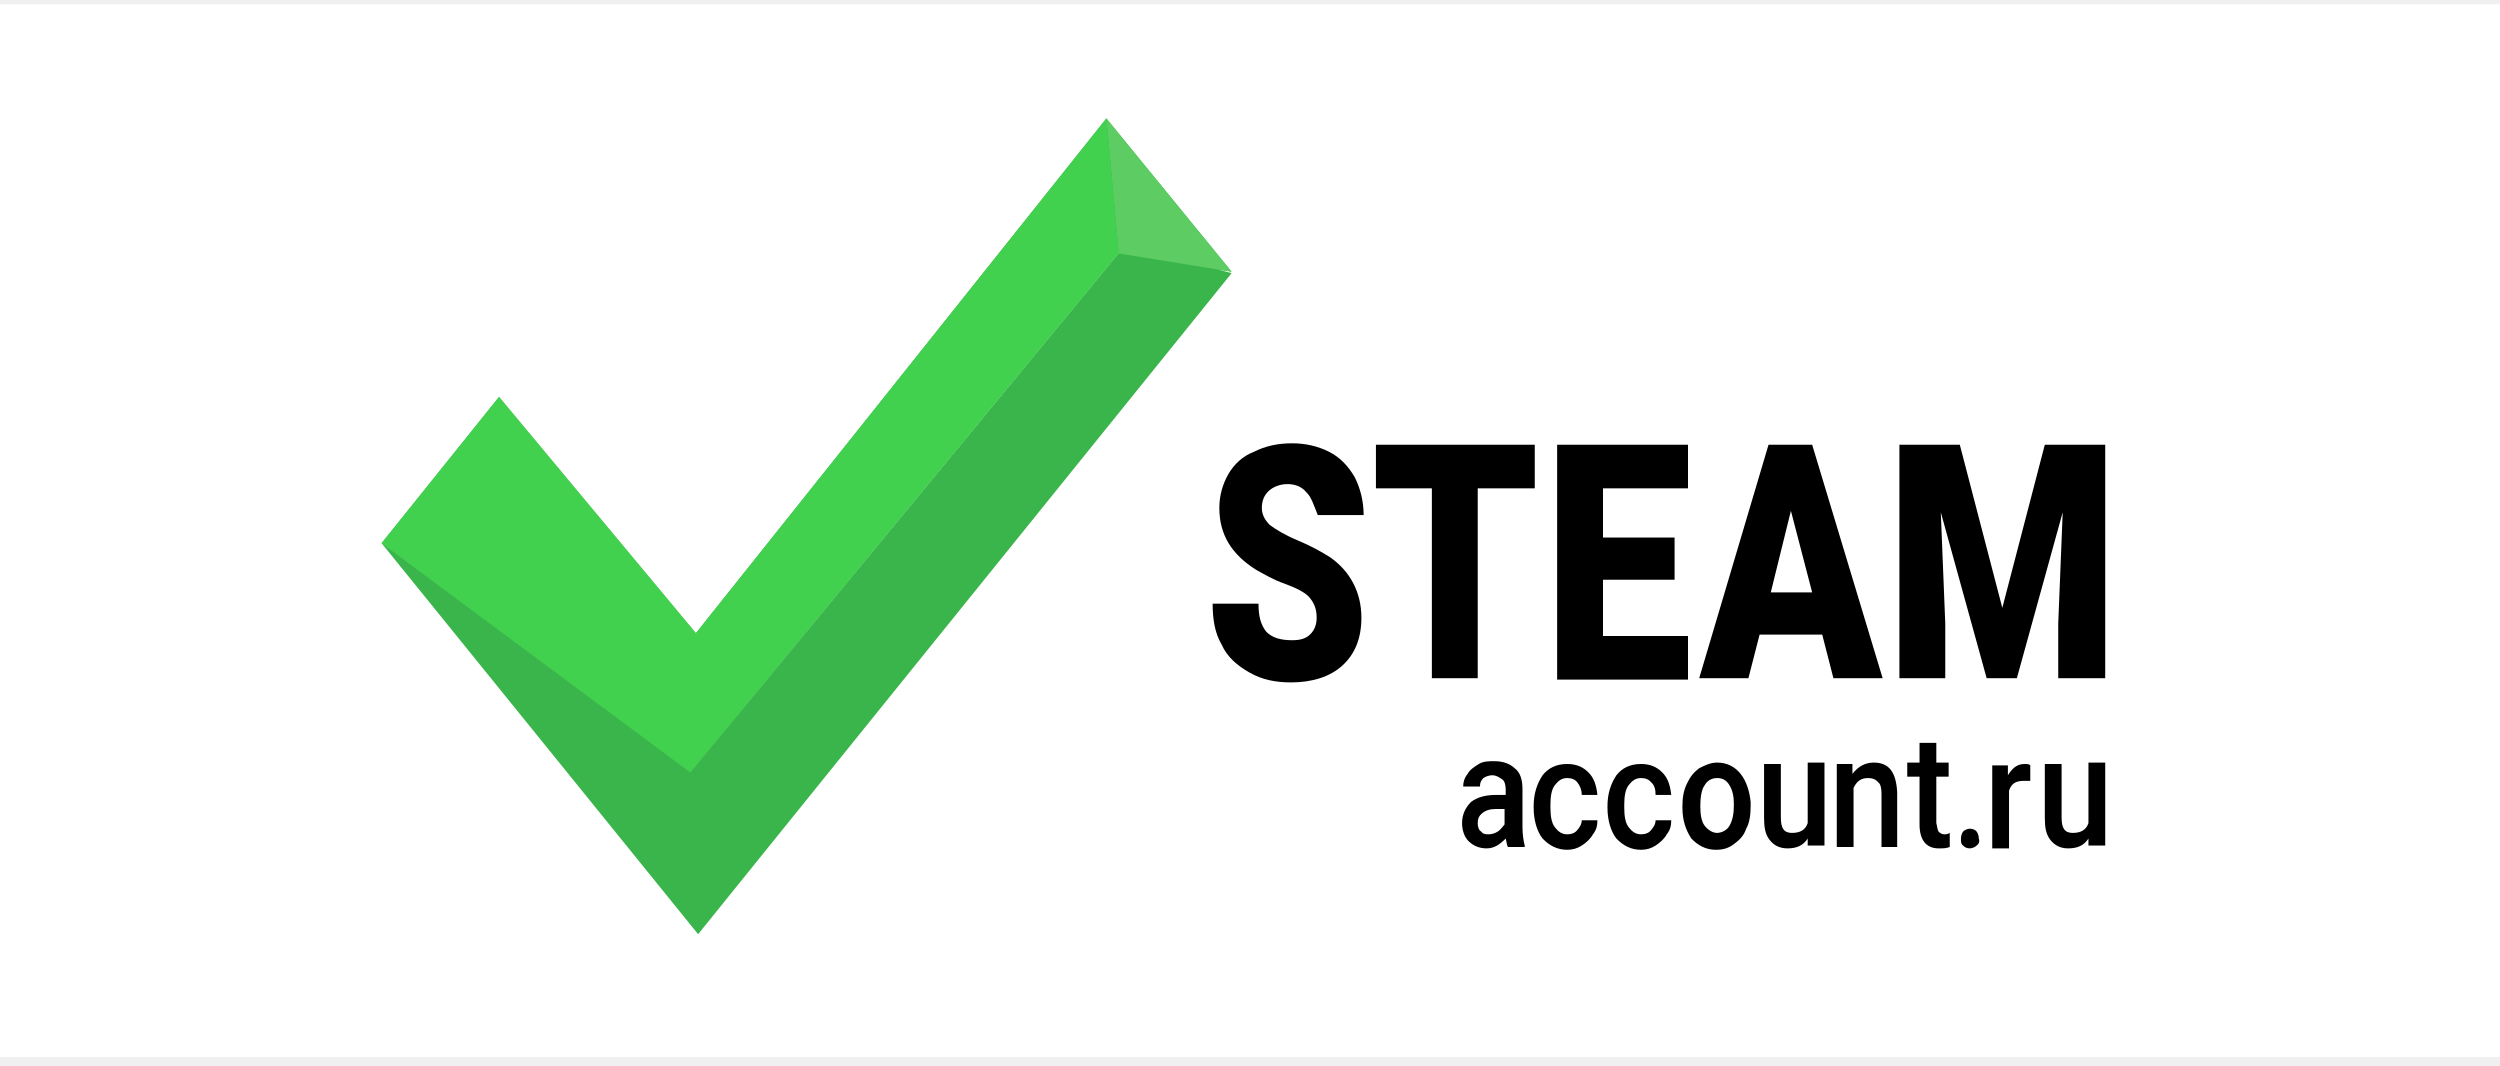
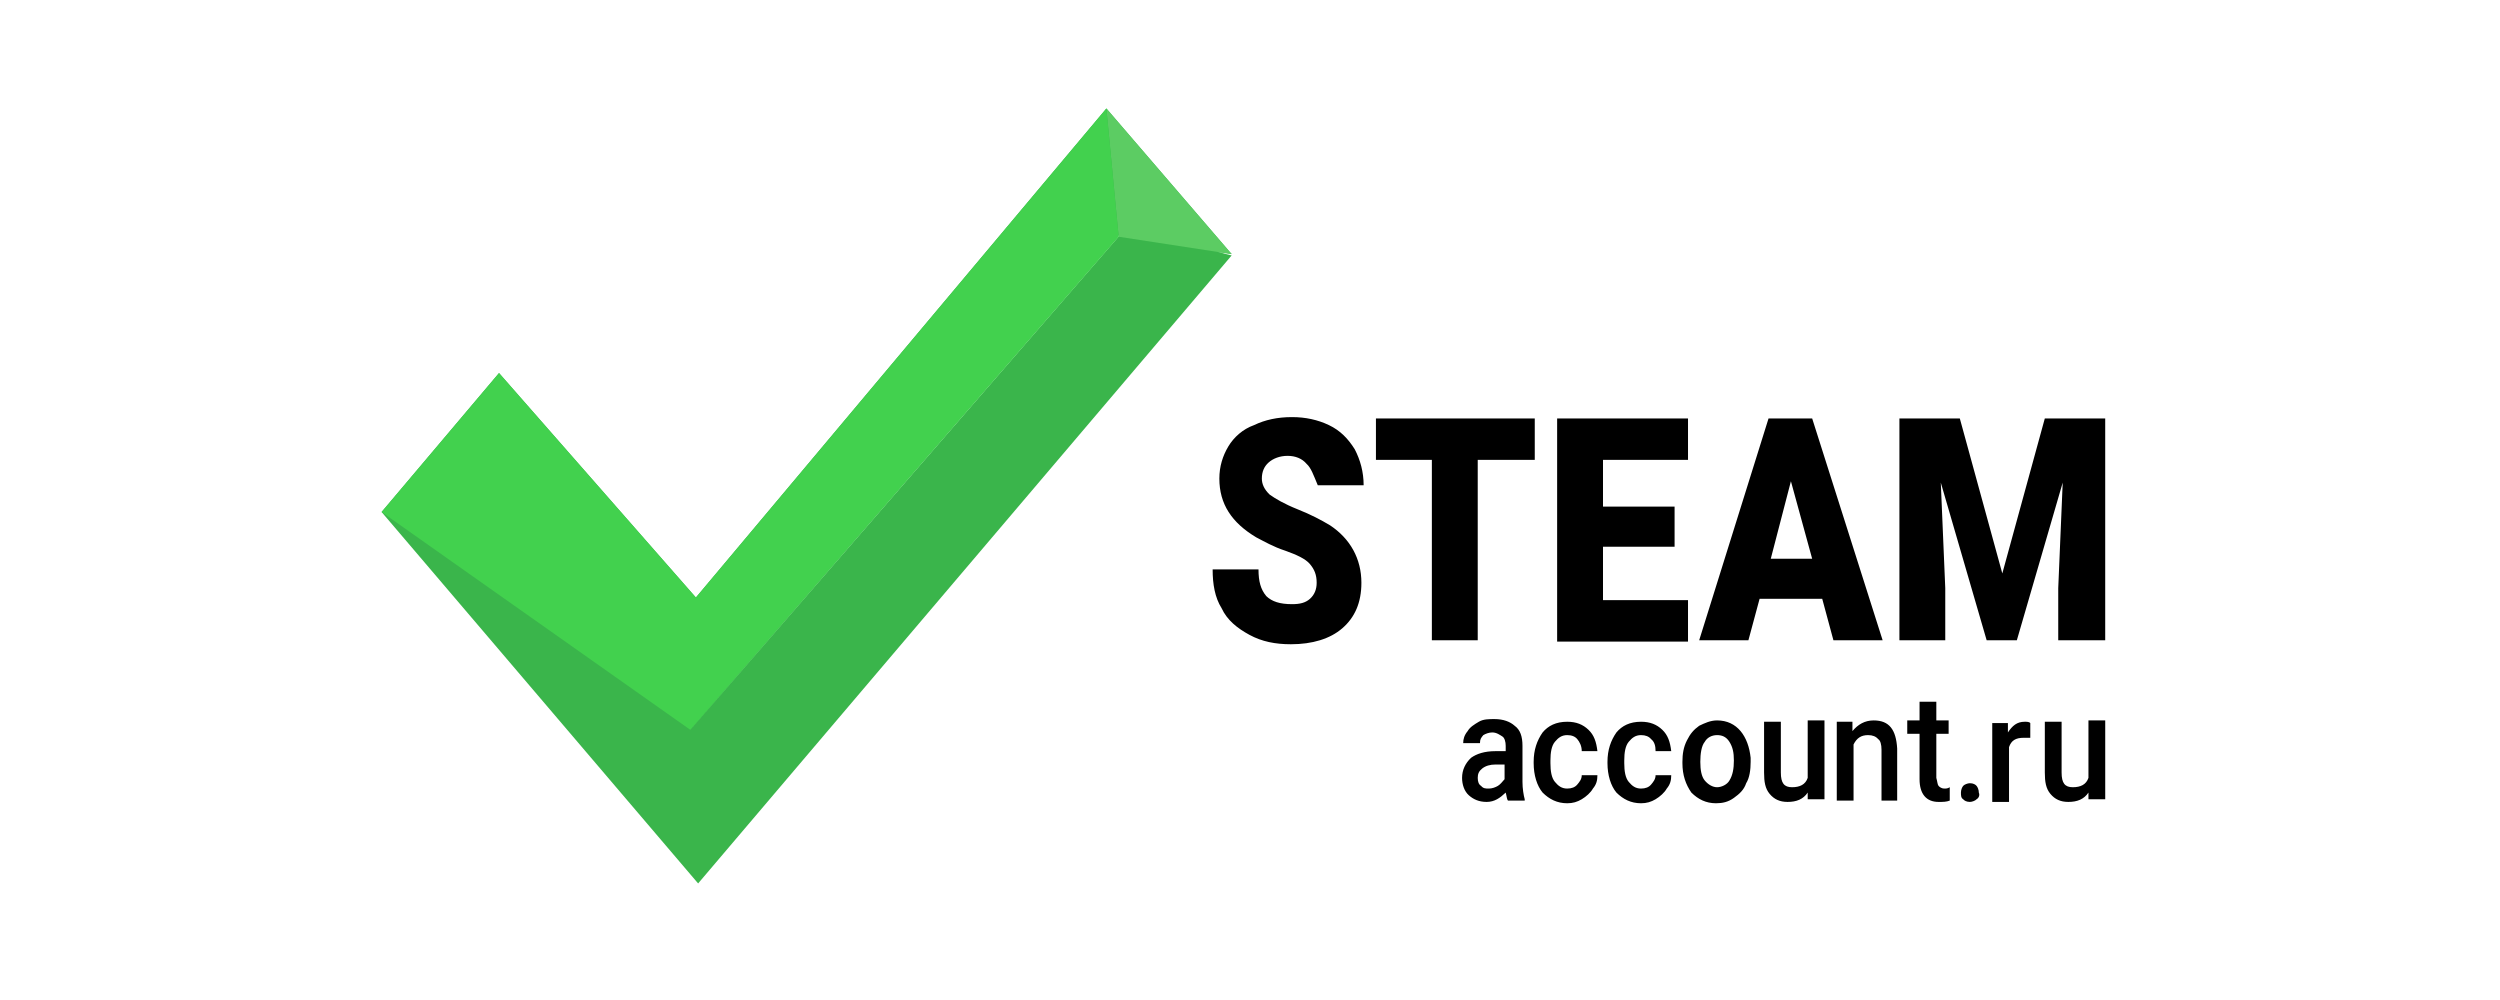
- <svg xmlns="http://www.w3.org/2000/svg" width="190" height="81" viewBox="0 0 190 81" fill="none">
-   <rect y="0.323" width="190" height="80" fill="white" />
+ <svg xmlns="http://www.w3.org/2000/svg" width="200" height="80" viewBox="0 0 200 80" fill="none">
+   <rect width="200" height="80" fill="white" />
  <g clip-path="url(#clip0)">
-     <path d="M85.02 19.262L84.085 9L93.606 20.651L85.02 19.262V19.262ZM52.462 58.706L29 41.282L37.926 30.165L52.887 48.123L84.085 9L85.445 18.62L52.462 58.706V58.706ZM53.057 70.999L29 41.282L52.462 58.706L85.53 18.62L93.606 20.758L53.057 70.999V70.999Z" fill="#3AB54B" />
-     <path d="M85.02 19.262L93.606 20.651L84.085 9L85.02 19.262Z" fill="#5CCC63" />
-     <path d="M52.462 58.706L29 41.282L37.926 30.165L52.887 48.123L84.085 9L85.02 19.262L52.462 58.706Z" fill="#42D14E" />
-     <path d="M99.301 37.433C98.961 37.005 98.451 36.791 97.856 36.791C97.261 36.791 96.751 37.005 96.41 37.326C96.07 37.647 95.9 38.074 95.9 38.608C95.9 39.036 96.07 39.464 96.496 39.891C96.921 40.212 97.601 40.639 98.621 41.067C99.641 41.495 100.406 41.922 101.086 42.35C102.616 43.419 103.466 45.022 103.466 46.946C103.466 48.55 102.956 49.725 102.021 50.581C101.086 51.436 99.726 51.863 98.111 51.863C96.921 51.863 95.9 51.65 94.965 51.115C94.03 50.581 93.265 49.939 92.84 48.977C92.33 48.122 92.16 47.053 92.16 45.877H95.645C95.645 46.839 95.816 47.481 96.24 48.015C96.666 48.443 97.261 48.657 98.196 48.657C98.791 48.657 99.216 48.55 99.556 48.229C99.896 47.908 100.066 47.481 100.066 46.946C100.066 46.305 99.896 45.877 99.556 45.45C99.216 45.022 98.536 44.702 97.686 44.381C96.751 44.06 96.07 43.633 95.475 43.312C93.605 42.136 92.67 40.639 92.67 38.608C92.67 37.647 92.925 36.791 93.35 36.043C93.775 35.295 94.455 34.654 95.305 34.333C96.156 33.905 97.091 33.691 98.196 33.691C99.216 33.691 100.151 33.905 101.001 34.333C101.851 34.76 102.446 35.402 102.956 36.257C103.381 37.112 103.636 38.074 103.636 39.143H100.151C99.811 38.288 99.641 37.753 99.301 37.433V37.433ZM112.307 37.112V51.543H108.822V37.112H104.571V33.798H116.642V37.112H112.307V37.112ZM121.828 37.112V40.853H127.268V44.06H121.828V48.336H128.288V51.65H118.343V33.798H128.288V37.112H121.828V37.112ZM139.339 51.543L138.489 48.229H133.729L132.879 51.543H129.139L134.409 33.798H137.724L143.08 51.543H139.339V51.543ZM136.109 38.822L134.579 45.022H137.724L136.109 38.822ZM156.426 51.543V47.374L156.766 38.929L153.281 51.543H150.986L147.5 38.929L147.84 47.374V51.543H144.355V33.798H148.945L152.176 46.198L155.406 33.798H159.996V51.543H156.426V51.543Z" fill="black" />
-     <path d="M114.603 64.37C114.518 64.263 114.518 64.049 114.433 63.729C114.007 64.156 113.582 64.477 112.987 64.477C112.392 64.477 111.967 64.263 111.627 63.943C111.287 63.622 111.117 63.087 111.117 62.553C111.117 61.912 111.372 61.377 111.797 60.95C112.222 60.629 112.817 60.415 113.667 60.415H114.433V59.987C114.433 59.667 114.347 59.346 114.177 59.239C114.007 59.132 113.752 58.919 113.412 58.919C113.157 58.919 112.902 59.025 112.732 59.132C112.562 59.346 112.477 59.453 112.477 59.774H111.202C111.202 59.453 111.287 59.132 111.542 58.812C111.712 58.491 112.052 58.277 112.392 58.063C112.732 57.85 113.157 57.85 113.582 57.85C114.262 57.85 114.773 58.063 115.113 58.384C115.538 58.705 115.708 59.239 115.708 59.987V62.874C115.708 63.408 115.793 63.943 115.878 64.263V64.37H114.603V64.37ZM114.347 61.484H113.667C113.242 61.484 112.902 61.591 112.647 61.805C112.392 62.019 112.307 62.232 112.307 62.553C112.307 62.874 112.392 63.087 112.562 63.194C112.732 63.408 112.902 63.408 113.157 63.408C113.412 63.408 113.667 63.301 113.837 63.194C114.007 63.087 114.177 62.874 114.347 62.66V61.484V61.484ZM119.873 59.453C119.703 59.239 119.448 59.132 119.108 59.132C118.683 59.132 118.428 59.346 118.173 59.667C117.918 59.987 117.833 60.522 117.833 61.163V61.377C117.833 62.019 117.918 62.553 118.173 62.874C118.428 63.194 118.683 63.408 119.108 63.408C119.448 63.408 119.703 63.301 119.873 63.087C120.043 62.874 120.213 62.66 120.213 62.339H121.403C121.403 62.767 121.318 63.087 121.063 63.408C120.893 63.729 120.553 64.049 120.213 64.263C119.873 64.477 119.533 64.584 119.108 64.584C118.343 64.584 117.748 64.263 117.238 63.729C116.813 63.194 116.558 62.339 116.558 61.377V61.27C116.558 60.308 116.813 59.56 117.238 58.919C117.663 58.384 118.258 58.063 119.108 58.063C119.788 58.063 120.298 58.277 120.723 58.705C121.148 59.132 121.318 59.667 121.403 60.415H120.213C120.213 59.987 120.043 59.667 119.873 59.453ZM125.484 59.453C125.313 59.239 125.058 59.132 124.718 59.132C124.293 59.132 124.038 59.346 123.783 59.667C123.528 59.987 123.443 60.522 123.443 61.163V61.377C123.443 62.019 123.528 62.553 123.783 62.874C124.038 63.194 124.293 63.408 124.718 63.408C125.058 63.408 125.313 63.301 125.484 63.087C125.654 62.874 125.824 62.66 125.824 62.339H127.014C127.014 62.767 126.929 63.087 126.674 63.408C126.504 63.729 126.164 64.049 125.824 64.263C125.484 64.477 125.143 64.584 124.718 64.584C123.953 64.584 123.358 64.263 122.848 63.729C122.423 63.194 122.168 62.339 122.168 61.377V61.27C122.168 60.308 122.423 59.56 122.848 58.919C123.273 58.384 123.868 58.063 124.718 58.063C125.398 58.063 125.909 58.277 126.334 58.705C126.759 59.132 126.929 59.667 127.014 60.415H125.824C125.824 59.987 125.739 59.667 125.484 59.453ZM132.709 62.98C132.539 63.515 132.199 63.836 131.774 64.156C131.349 64.477 130.924 64.584 130.414 64.584C129.649 64.584 129.054 64.263 128.544 63.729C128.119 63.087 127.864 62.339 127.864 61.377V61.27C127.864 60.629 127.949 60.094 128.204 59.56C128.459 59.025 128.714 58.705 129.139 58.384C129.564 58.17 129.989 57.956 130.499 57.956C131.264 57.956 131.859 58.277 132.284 58.812C132.709 59.346 132.964 60.094 133.049 60.95V61.27C133.049 61.912 132.964 62.553 132.709 62.98ZM131.434 59.667C131.179 59.239 130.839 59.132 130.499 59.132C130.074 59.132 129.734 59.346 129.564 59.667C129.309 59.987 129.224 60.629 129.224 61.27C129.224 61.912 129.309 62.446 129.564 62.767C129.819 63.087 130.159 63.301 130.499 63.301C130.839 63.301 131.264 63.087 131.434 62.767C131.689 62.339 131.774 61.805 131.774 61.163C131.774 60.522 131.689 60.094 131.434 59.667ZM137.385 64.37V63.729C137.045 64.263 136.535 64.477 135.854 64.477C135.259 64.477 134.834 64.263 134.494 63.836C134.154 63.408 134.069 62.874 134.069 62.125V58.063H135.344V62.125C135.344 62.98 135.599 63.301 136.194 63.301C136.79 63.301 137.215 63.087 137.385 62.553V57.956H138.66V64.263H137.385V64.37ZM142.995 64.37V60.308C142.995 59.881 142.91 59.56 142.74 59.453C142.57 59.239 142.315 59.132 141.975 59.132C141.465 59.132 141.125 59.346 140.87 59.881V64.37H139.595V58.063H140.785V58.812C141.21 58.277 141.72 57.956 142.4 57.956C143.59 57.956 144.1 58.705 144.185 60.201V64.37H142.995V64.37ZM147.33 63.194C147.415 63.301 147.586 63.408 147.756 63.408C147.926 63.408 148.011 63.408 148.181 63.301V64.37C147.926 64.477 147.671 64.477 147.33 64.477C146.395 64.477 145.885 63.836 145.885 62.66V59.025H144.95V57.956H145.885V56.46H147.16V57.956H148.096V59.025H147.16V62.553C147.245 62.874 147.245 63.087 147.33 63.194V63.194ZM150.221 64.263C150.136 64.37 149.881 64.477 149.711 64.477C149.456 64.477 149.286 64.37 149.201 64.263C149.031 64.156 149.031 63.943 149.031 63.729C149.031 63.515 149.116 63.301 149.201 63.194C149.286 63.087 149.541 62.98 149.711 62.98C149.966 62.98 150.136 63.087 150.221 63.194C150.306 63.301 150.391 63.515 150.391 63.729C150.476 63.943 150.391 64.156 150.221 64.263ZM154.301 59.346H153.791C153.196 59.346 152.856 59.56 152.686 60.094V64.477H151.411V58.17H152.601V58.919C152.941 58.384 153.281 58.063 153.876 58.063C154.046 58.063 154.216 58.063 154.301 58.17V59.346V59.346ZM158.722 64.37V63.729C158.381 64.263 157.871 64.477 157.191 64.477C156.596 64.477 156.171 64.263 155.831 63.836C155.491 63.408 155.406 62.874 155.406 62.125V58.063H156.681V62.125C156.681 62.98 156.936 63.301 157.531 63.301C158.126 63.301 158.551 63.087 158.722 62.553V57.956H159.997V64.263H158.722V64.37Z" fill="black" />
+     <path d="M89.495 18.939L88.511 8.677L98.533 20.328L89.495 18.939V18.939ZM55.223 58.383L30.526 40.959L39.922 29.842L55.671 47.8L88.511 8.677L89.942 18.297L55.223 58.383V58.383ZM55.85 70.675L30.526 40.959L55.223 58.383L90.032 18.297L98.533 20.435L55.85 70.675V70.675Z" fill="#3AB54B" />
+     <path d="M89.495 18.939L98.533 20.328L88.511 8.677L89.495 18.939Z" fill="#5CCC63" />
+     <path d="M55.223 58.383L30.526 40.959L39.922 29.842L55.671 47.8L88.511 8.677L89.495 18.939L55.223 58.383Z" fill="#42D14E" />
+     <path d="M104.527 37.109C104.169 36.682 103.632 36.468 103.006 36.468C102.38 36.468 101.843 36.682 101.485 37.003C101.127 37.323 100.948 37.751 100.948 38.285C100.948 38.713 101.127 39.14 101.574 39.568C102.022 39.889 102.738 40.316 103.811 40.744C104.885 41.171 105.69 41.599 106.406 42.027C108.017 43.096 108.912 44.699 108.912 46.623C108.912 48.226 108.375 49.402 107.391 50.257C106.406 51.113 104.975 51.54 103.274 51.54C102.022 51.54 100.948 51.326 99.964 50.792C98.979 50.257 98.174 49.616 97.727 48.654C97.19 47.799 97.011 46.73 97.011 45.554H100.68C100.68 46.516 100.858 47.157 101.306 47.692C101.753 48.12 102.38 48.333 103.364 48.333C103.99 48.333 104.438 48.226 104.796 47.906C105.154 47.585 105.333 47.157 105.333 46.623C105.333 45.982 105.154 45.554 104.796 45.127C104.438 44.699 103.722 44.378 102.827 44.058C101.843 43.737 101.127 43.309 100.501 42.989C98.532 41.813 97.548 40.316 97.548 38.285C97.548 37.323 97.816 36.468 98.263 35.72C98.711 34.972 99.427 34.33 100.322 34.01C101.216 33.582 102.201 33.368 103.364 33.368C104.438 33.368 105.422 33.582 106.317 34.01C107.212 34.437 107.838 35.078 108.375 35.934C108.822 36.789 109.091 37.751 109.091 38.82H105.422C105.064 37.965 104.885 37.43 104.527 37.109V37.109ZM118.218 36.789V51.219H114.549V36.789H110.075V33.475H122.781V36.789H118.218V36.789ZM128.24 36.789V40.53H133.967V43.737H128.24V48.013H135.041V51.326H124.571V33.475H135.041V36.789H128.24V36.789ZM146.673 51.219L145.778 47.906H140.767L139.873 51.219H135.935L141.483 33.475H144.973L150.61 51.219H146.673V51.219ZM143.273 38.499L141.662 44.699H144.973L143.273 38.499ZM164.659 51.219V47.051L165.017 38.606L161.348 51.219H158.932L155.263 38.606L155.621 47.051V51.219H151.953V33.475H156.785L160.185 45.875L163.585 33.475H168.417V51.219H164.659V51.219Z" fill="black" />
+     <path d="M120.635 64.047C120.545 63.94 120.545 63.726 120.456 63.406C120.008 63.833 119.561 64.154 118.934 64.154C118.308 64.154 117.861 63.94 117.503 63.619C117.145 63.299 116.966 62.764 116.966 62.23C116.966 61.588 117.234 61.054 117.682 60.626C118.129 60.306 118.755 60.092 119.65 60.092H120.456V59.664C120.456 59.343 120.366 59.023 120.187 58.916C120.008 58.809 119.74 58.595 119.382 58.595C119.113 58.595 118.845 58.702 118.666 58.809C118.487 59.023 118.398 59.13 118.398 59.45H117.055C117.055 59.13 117.145 58.809 117.413 58.488C117.592 58.168 117.95 57.954 118.308 57.74C118.666 57.526 119.113 57.526 119.561 57.526C120.277 57.526 120.814 57.74 121.171 58.061C121.619 58.382 121.798 58.916 121.798 59.664V62.55C121.798 63.085 121.887 63.619 121.977 63.94V64.047H120.635V64.047ZM120.366 61.161H119.65C119.203 61.161 118.845 61.268 118.577 61.481C118.308 61.695 118.219 61.909 118.219 62.23C118.219 62.55 118.308 62.764 118.487 62.871C118.666 63.085 118.845 63.085 119.113 63.085C119.382 63.085 119.65 62.978 119.829 62.871C120.008 62.764 120.187 62.55 120.366 62.337V61.161V61.161ZM126.182 59.13C126.003 58.916 125.735 58.809 125.377 58.809C124.93 58.809 124.661 59.023 124.393 59.343C124.124 59.664 124.035 60.199 124.035 60.84V61.054C124.035 61.695 124.124 62.23 124.393 62.55C124.661 62.871 124.93 63.085 125.377 63.085C125.735 63.085 126.003 62.978 126.182 62.764C126.361 62.55 126.54 62.337 126.54 62.016H127.793C127.793 62.444 127.704 62.764 127.435 63.085C127.256 63.406 126.898 63.726 126.54 63.94C126.182 64.154 125.825 64.261 125.377 64.261C124.572 64.261 123.945 63.94 123.409 63.406C122.961 62.871 122.693 62.016 122.693 61.054V60.947C122.693 59.985 122.961 59.237 123.409 58.595C123.856 58.061 124.482 57.74 125.377 57.74C126.093 57.74 126.63 57.954 127.077 58.382C127.525 58.809 127.704 59.343 127.793 60.092H126.54C126.54 59.664 126.361 59.343 126.182 59.13ZM132.088 59.13C131.909 58.916 131.641 58.809 131.283 58.809C130.835 58.809 130.567 59.023 130.299 59.343C130.03 59.664 129.941 60.199 129.941 60.84V61.054C129.941 61.695 130.03 62.23 130.299 62.55C130.567 62.871 130.835 63.085 131.283 63.085C131.641 63.085 131.909 62.978 132.088 62.764C132.267 62.55 132.446 62.337 132.446 62.016H133.699C133.699 62.444 133.609 62.764 133.341 63.085C133.162 63.406 132.804 63.726 132.446 63.94C132.088 64.154 131.73 64.261 131.283 64.261C130.478 64.261 129.851 63.94 129.314 63.406C128.867 62.871 128.598 62.016 128.598 61.054V60.947C128.598 59.985 128.867 59.237 129.314 58.595C129.762 58.061 130.388 57.74 131.283 57.74C131.999 57.74 132.536 57.954 132.983 58.382C133.43 58.809 133.609 59.343 133.699 60.092H132.446C132.446 59.664 132.357 59.343 132.088 59.13ZM139.694 62.657C139.515 63.192 139.157 63.512 138.71 63.833C138.263 64.154 137.815 64.261 137.278 64.261C136.473 64.261 135.846 63.94 135.31 63.406C134.862 62.764 134.594 62.016 134.594 61.054V60.947C134.594 60.306 134.683 59.771 134.952 59.237C135.22 58.702 135.489 58.382 135.936 58.061C136.383 57.847 136.831 57.633 137.368 57.633C138.173 57.633 138.799 57.954 139.247 58.488C139.694 59.023 139.963 59.771 140.052 60.626V60.947C140.052 61.588 139.963 62.23 139.694 62.657ZM138.352 59.343C138.084 58.916 137.726 58.809 137.368 58.809C136.92 58.809 136.562 59.023 136.383 59.343C136.115 59.664 136.025 60.306 136.025 60.947C136.025 61.588 136.115 62.123 136.383 62.444C136.652 62.764 137.01 62.978 137.368 62.978C137.726 62.978 138.173 62.764 138.352 62.444C138.62 62.016 138.71 61.481 138.71 60.84C138.71 60.199 138.62 59.771 138.352 59.343ZM144.616 64.047V63.406C144.258 63.94 143.721 64.154 143.005 64.154C142.379 64.154 141.931 63.94 141.573 63.512C141.215 63.085 141.126 62.55 141.126 61.802V57.74H142.468V61.802C142.468 62.657 142.737 62.978 143.363 62.978C143.989 62.978 144.437 62.764 144.616 62.23V57.633H145.958V63.94H144.616V64.047ZM150.521 64.047V59.985C150.521 59.557 150.432 59.237 150.253 59.13C150.074 58.916 149.806 58.809 149.448 58.809C148.911 58.809 148.553 59.023 148.284 59.557V64.047H146.942V57.74H148.195V58.488C148.642 57.954 149.179 57.633 149.895 57.633C151.148 57.633 151.685 58.382 151.774 59.878V64.047H150.521V64.047ZM155.085 62.871C155.175 62.978 155.354 63.085 155.532 63.085C155.711 63.085 155.801 63.085 155.98 62.978V64.047C155.711 64.154 155.443 64.154 155.085 64.154C154.101 64.154 153.564 63.512 153.564 62.337V58.702H152.58V57.633H153.564V56.137H154.906V57.633H155.89V58.702H154.906V62.23C154.996 62.55 154.996 62.764 155.085 62.871V62.871ZM158.127 63.94C158.038 64.047 157.77 64.154 157.591 64.154C157.322 64.154 157.143 64.047 157.054 63.94C156.875 63.833 156.875 63.619 156.875 63.406C156.875 63.192 156.964 62.978 157.054 62.871C157.143 62.764 157.412 62.657 157.591 62.657C157.859 62.657 158.038 62.764 158.127 62.871C158.217 62.978 158.306 63.192 158.306 63.406C158.396 63.619 158.306 63.833 158.127 63.94ZM162.423 59.023H161.886C161.259 59.023 160.901 59.237 160.722 59.771V64.154H159.38V57.847H160.633V58.595C160.991 58.061 161.349 57.74 161.975 57.74C162.154 57.74 162.333 57.74 162.423 57.847V59.023V59.023ZM167.076 64.047V63.406C166.718 63.94 166.181 64.154 165.465 64.154C164.839 64.154 164.391 63.94 164.033 63.512C163.675 63.085 163.586 62.55 163.586 61.802V57.74H164.928V61.802C164.928 62.657 165.197 62.978 165.823 62.978C166.449 62.978 166.897 62.764 167.076 62.23V57.633H168.418V63.94H167.076V64.047Z" fill="black" />
  </g>
  <defs>
    <clipPath id="clip0">
-       <rect width="131" height="62" fill="white" transform="translate(29 9)" />
+       <rect width="137.895" height="62" fill="white" transform="translate(30.5264 8.67676)" />
    </clipPath>
  </defs>
</svg>
